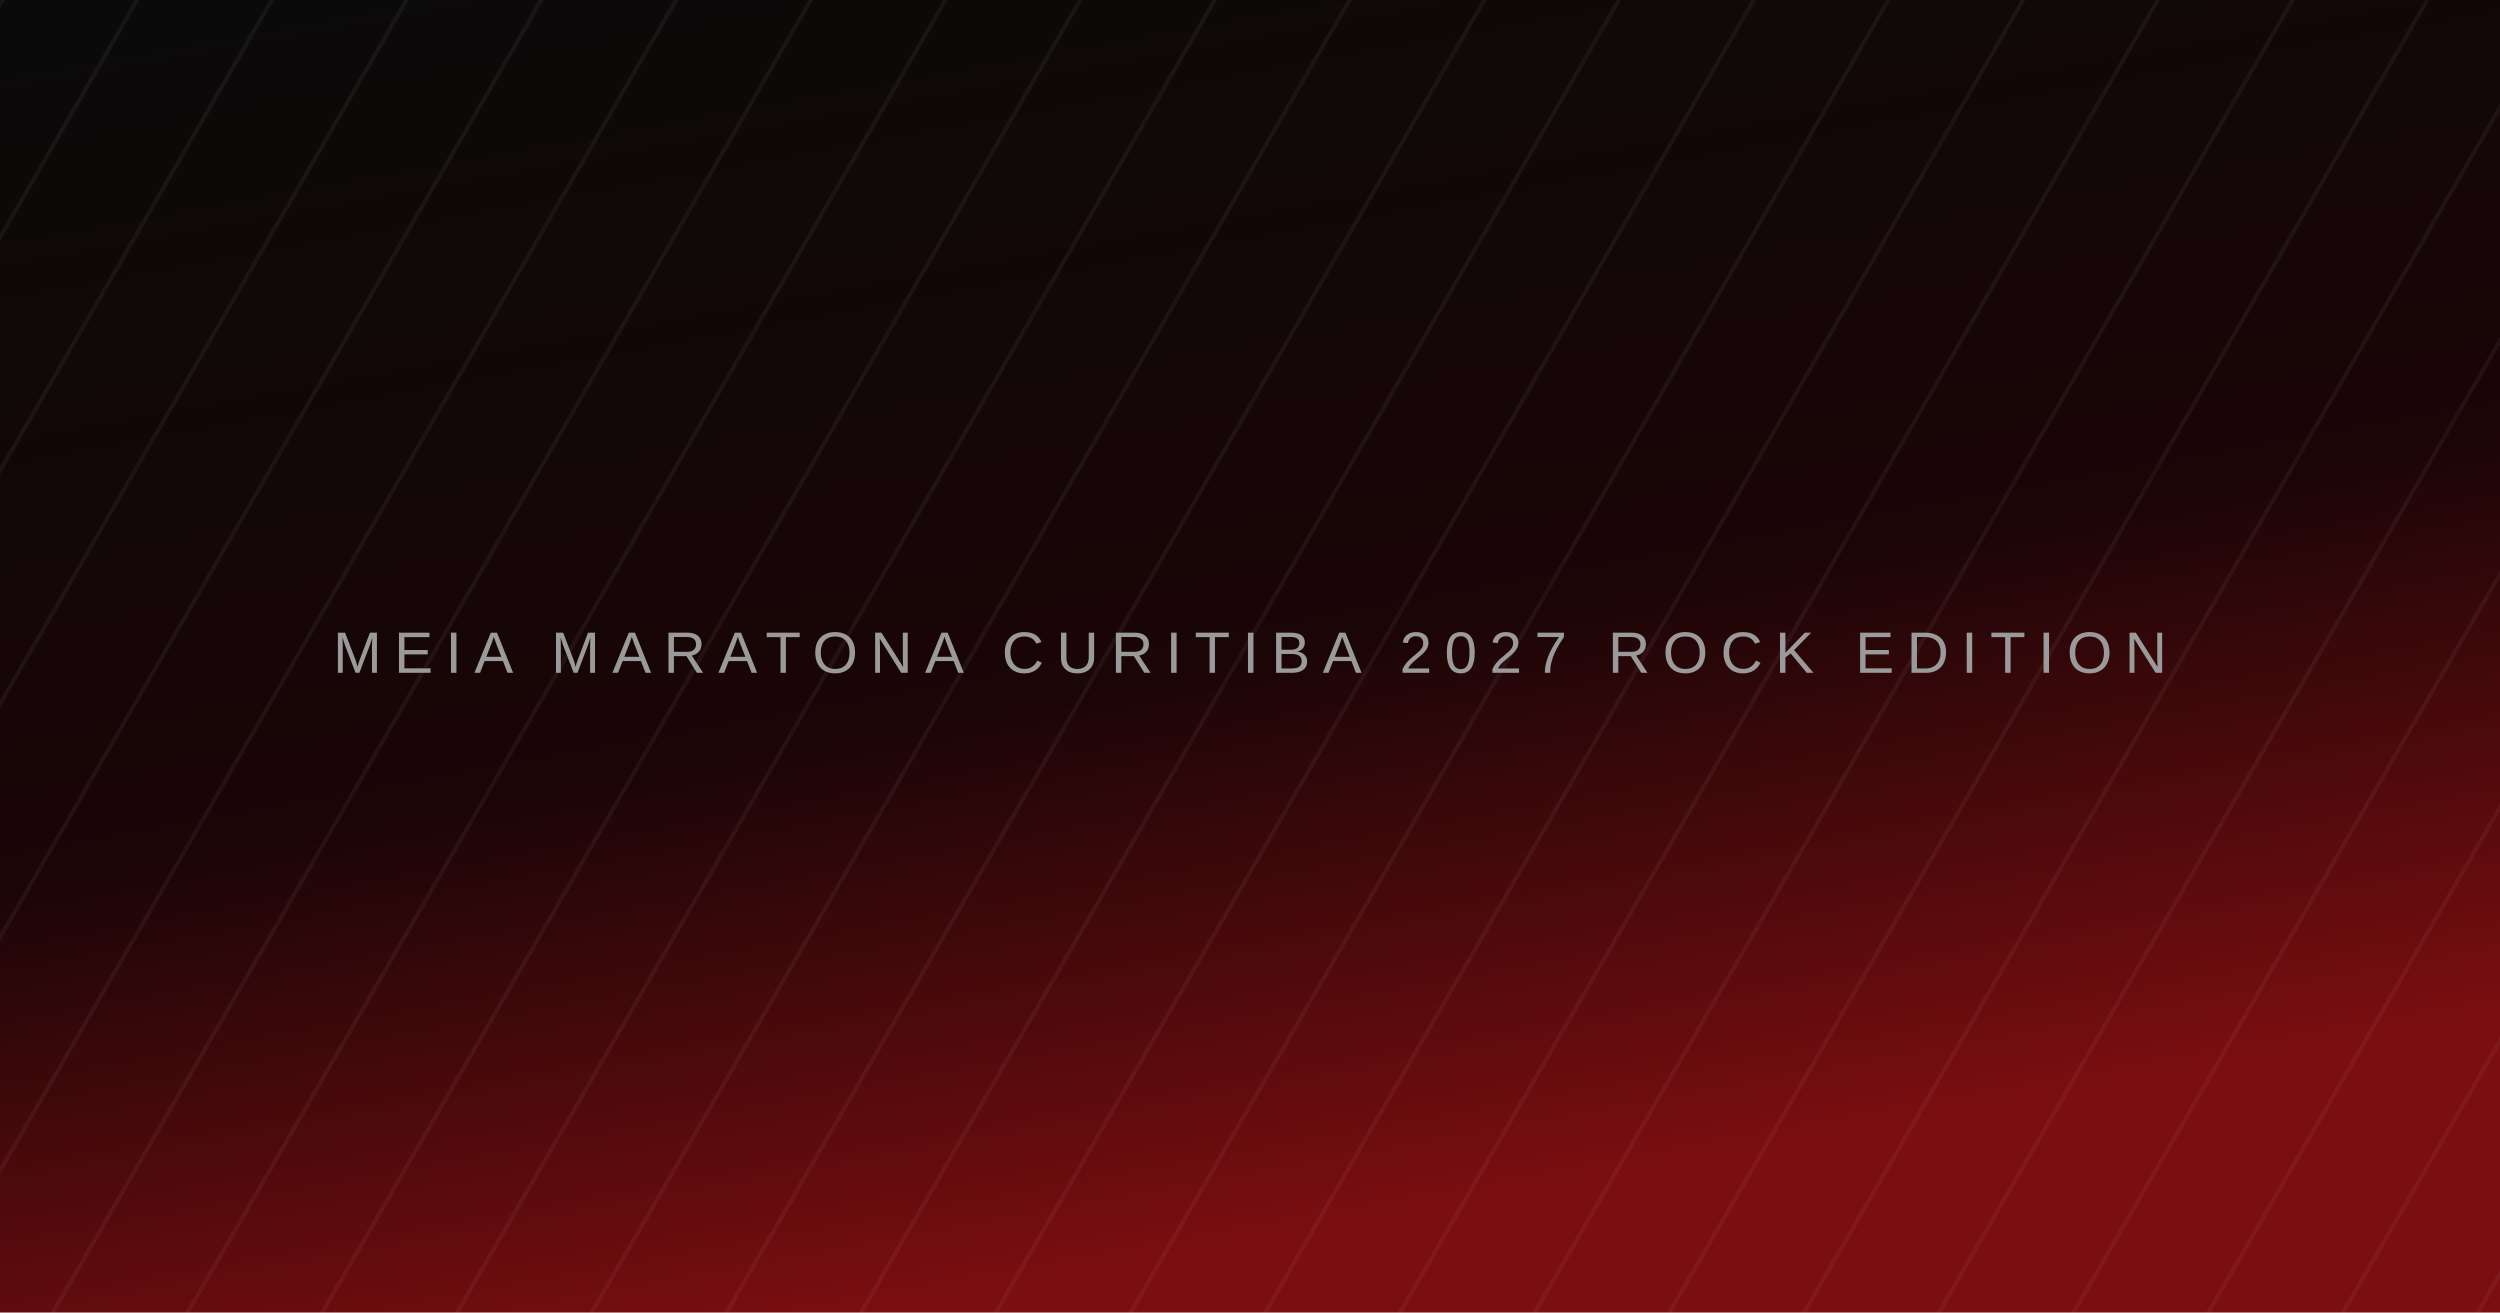
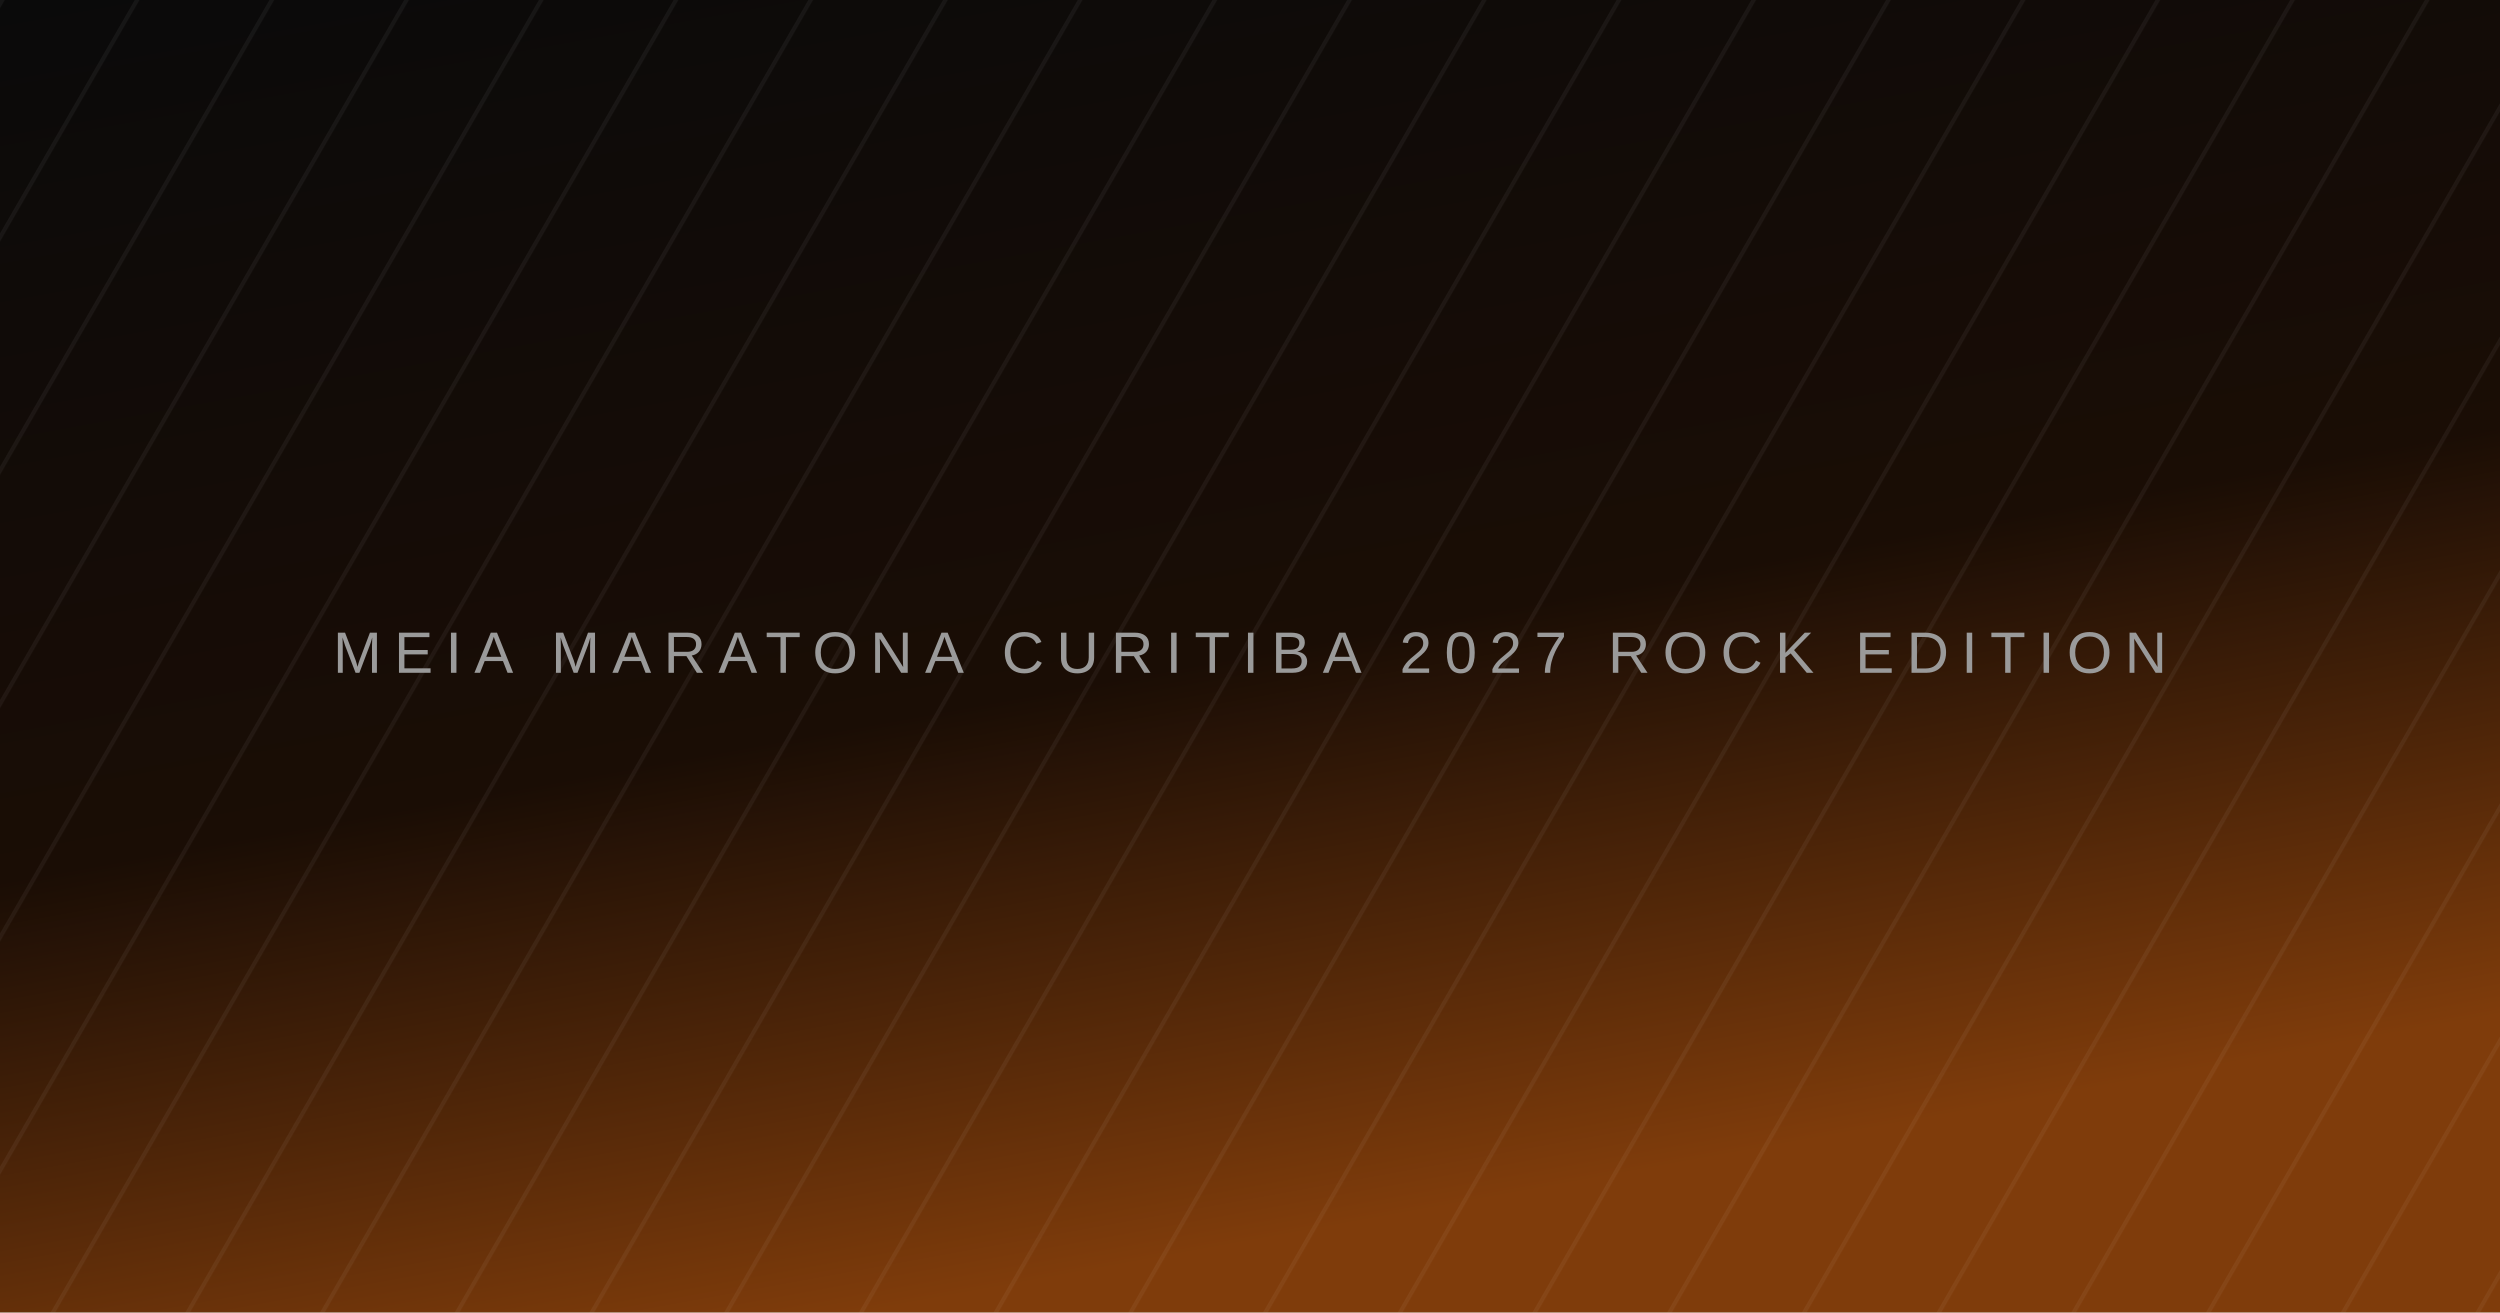
<svg xmlns="http://www.w3.org/2000/svg" width="1200" height="630" viewBox="0 0 1200 630" role="img" aria-label="MEIA MARATONA CURITIBA 2027 ROCK EDITION">
  <defs>
    <linearGradient id="g" x1="0" y1="0" x2="0.35" y2="1">
      <stop offset="0%" stop-color="#0A0A0A" />
-       <stop offset="60%" stop-color="#1A0507" />
-       <stop offset="100%" stop-color="#7A0E10" />
+       <stop offset="60%" stop-color="#1A0D05" />
+       <stop offset="100%" stop-color="#7F3C0B" />
    </linearGradient>
    <pattern id="p" width="56" height="56" patternUnits="userSpaceOnUse" patternTransform="rotate(30)">
      <rect width="56" height="56" fill="none" />
      <rect width="2" height="56" fill="#FFFFFF" opacity="0.05" />
    </pattern>
  </defs>
  <rect width="1200" height="630" fill="url(#g)" />
  <rect width="1200" height="630" fill="url(#p)" />
  <text x="50%" y="50%" fill="#9A9A9A" font-family="Arial Narrow, Arial, sans-serif" font-size="28" letter-spacing="6" text-anchor="middle" dominant-baseline="middle">MEIA MARATONA CURITIBA 2027 ROCK EDITION</text>
</svg>
